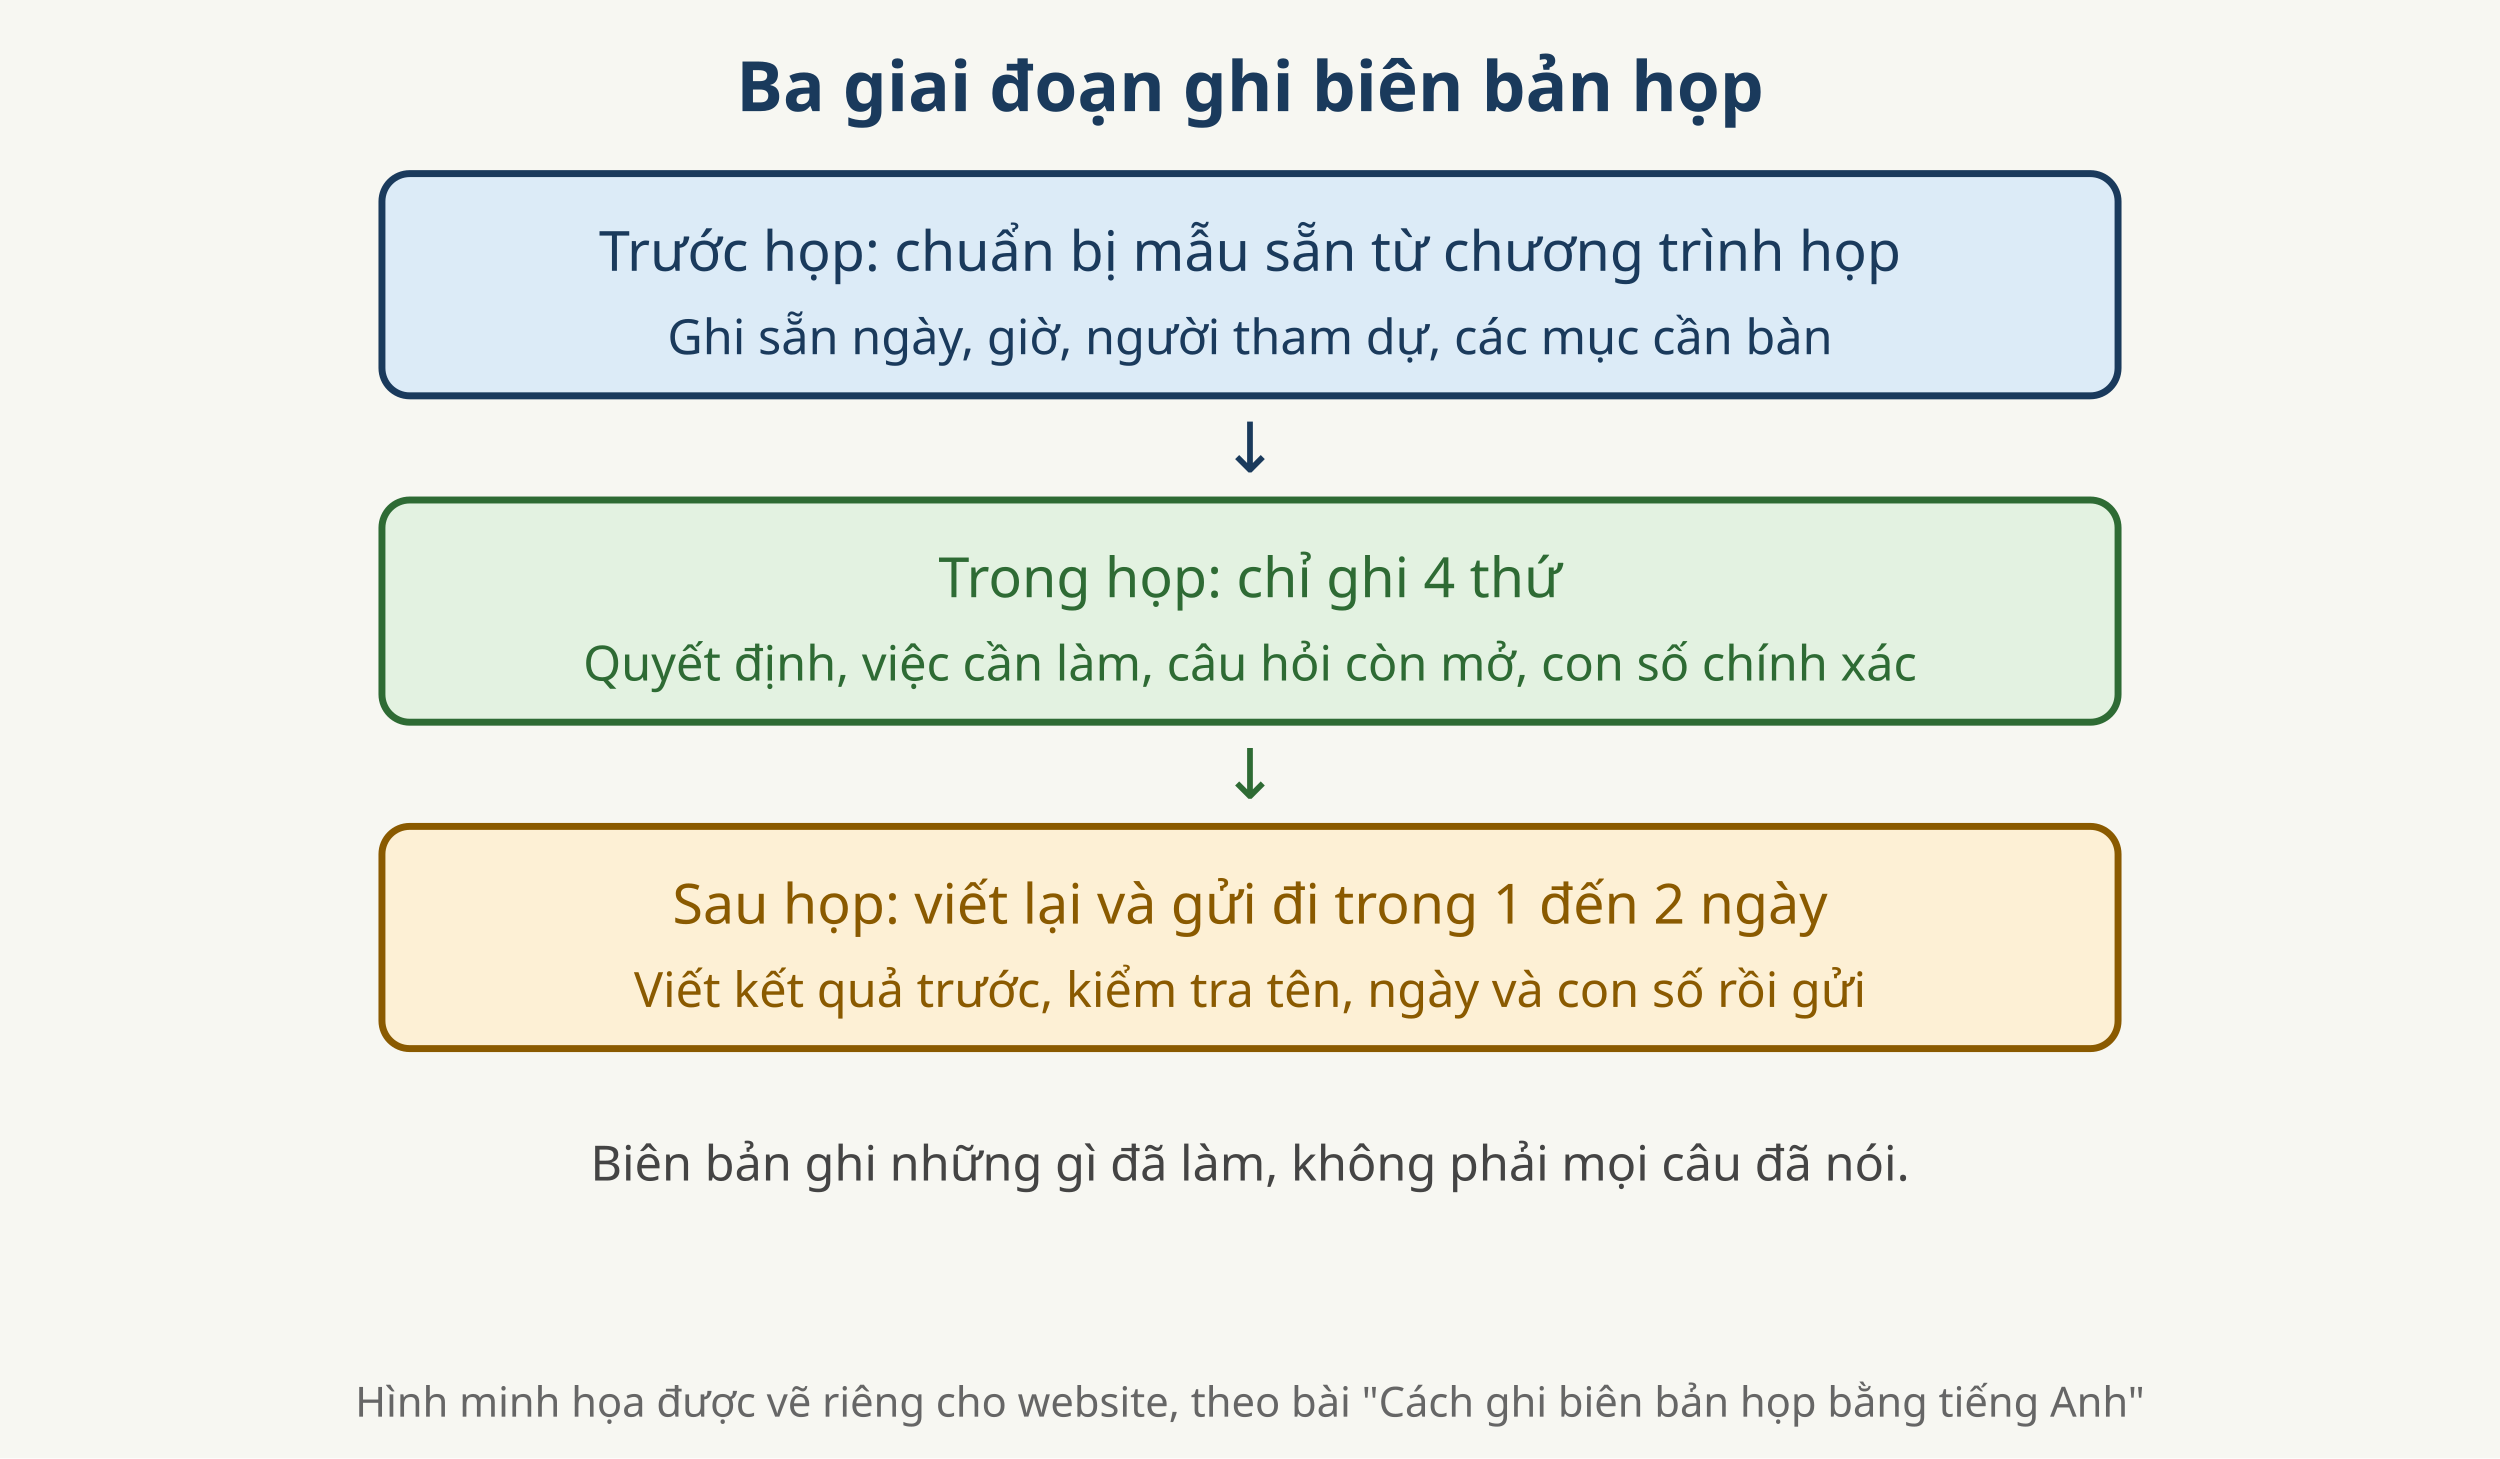
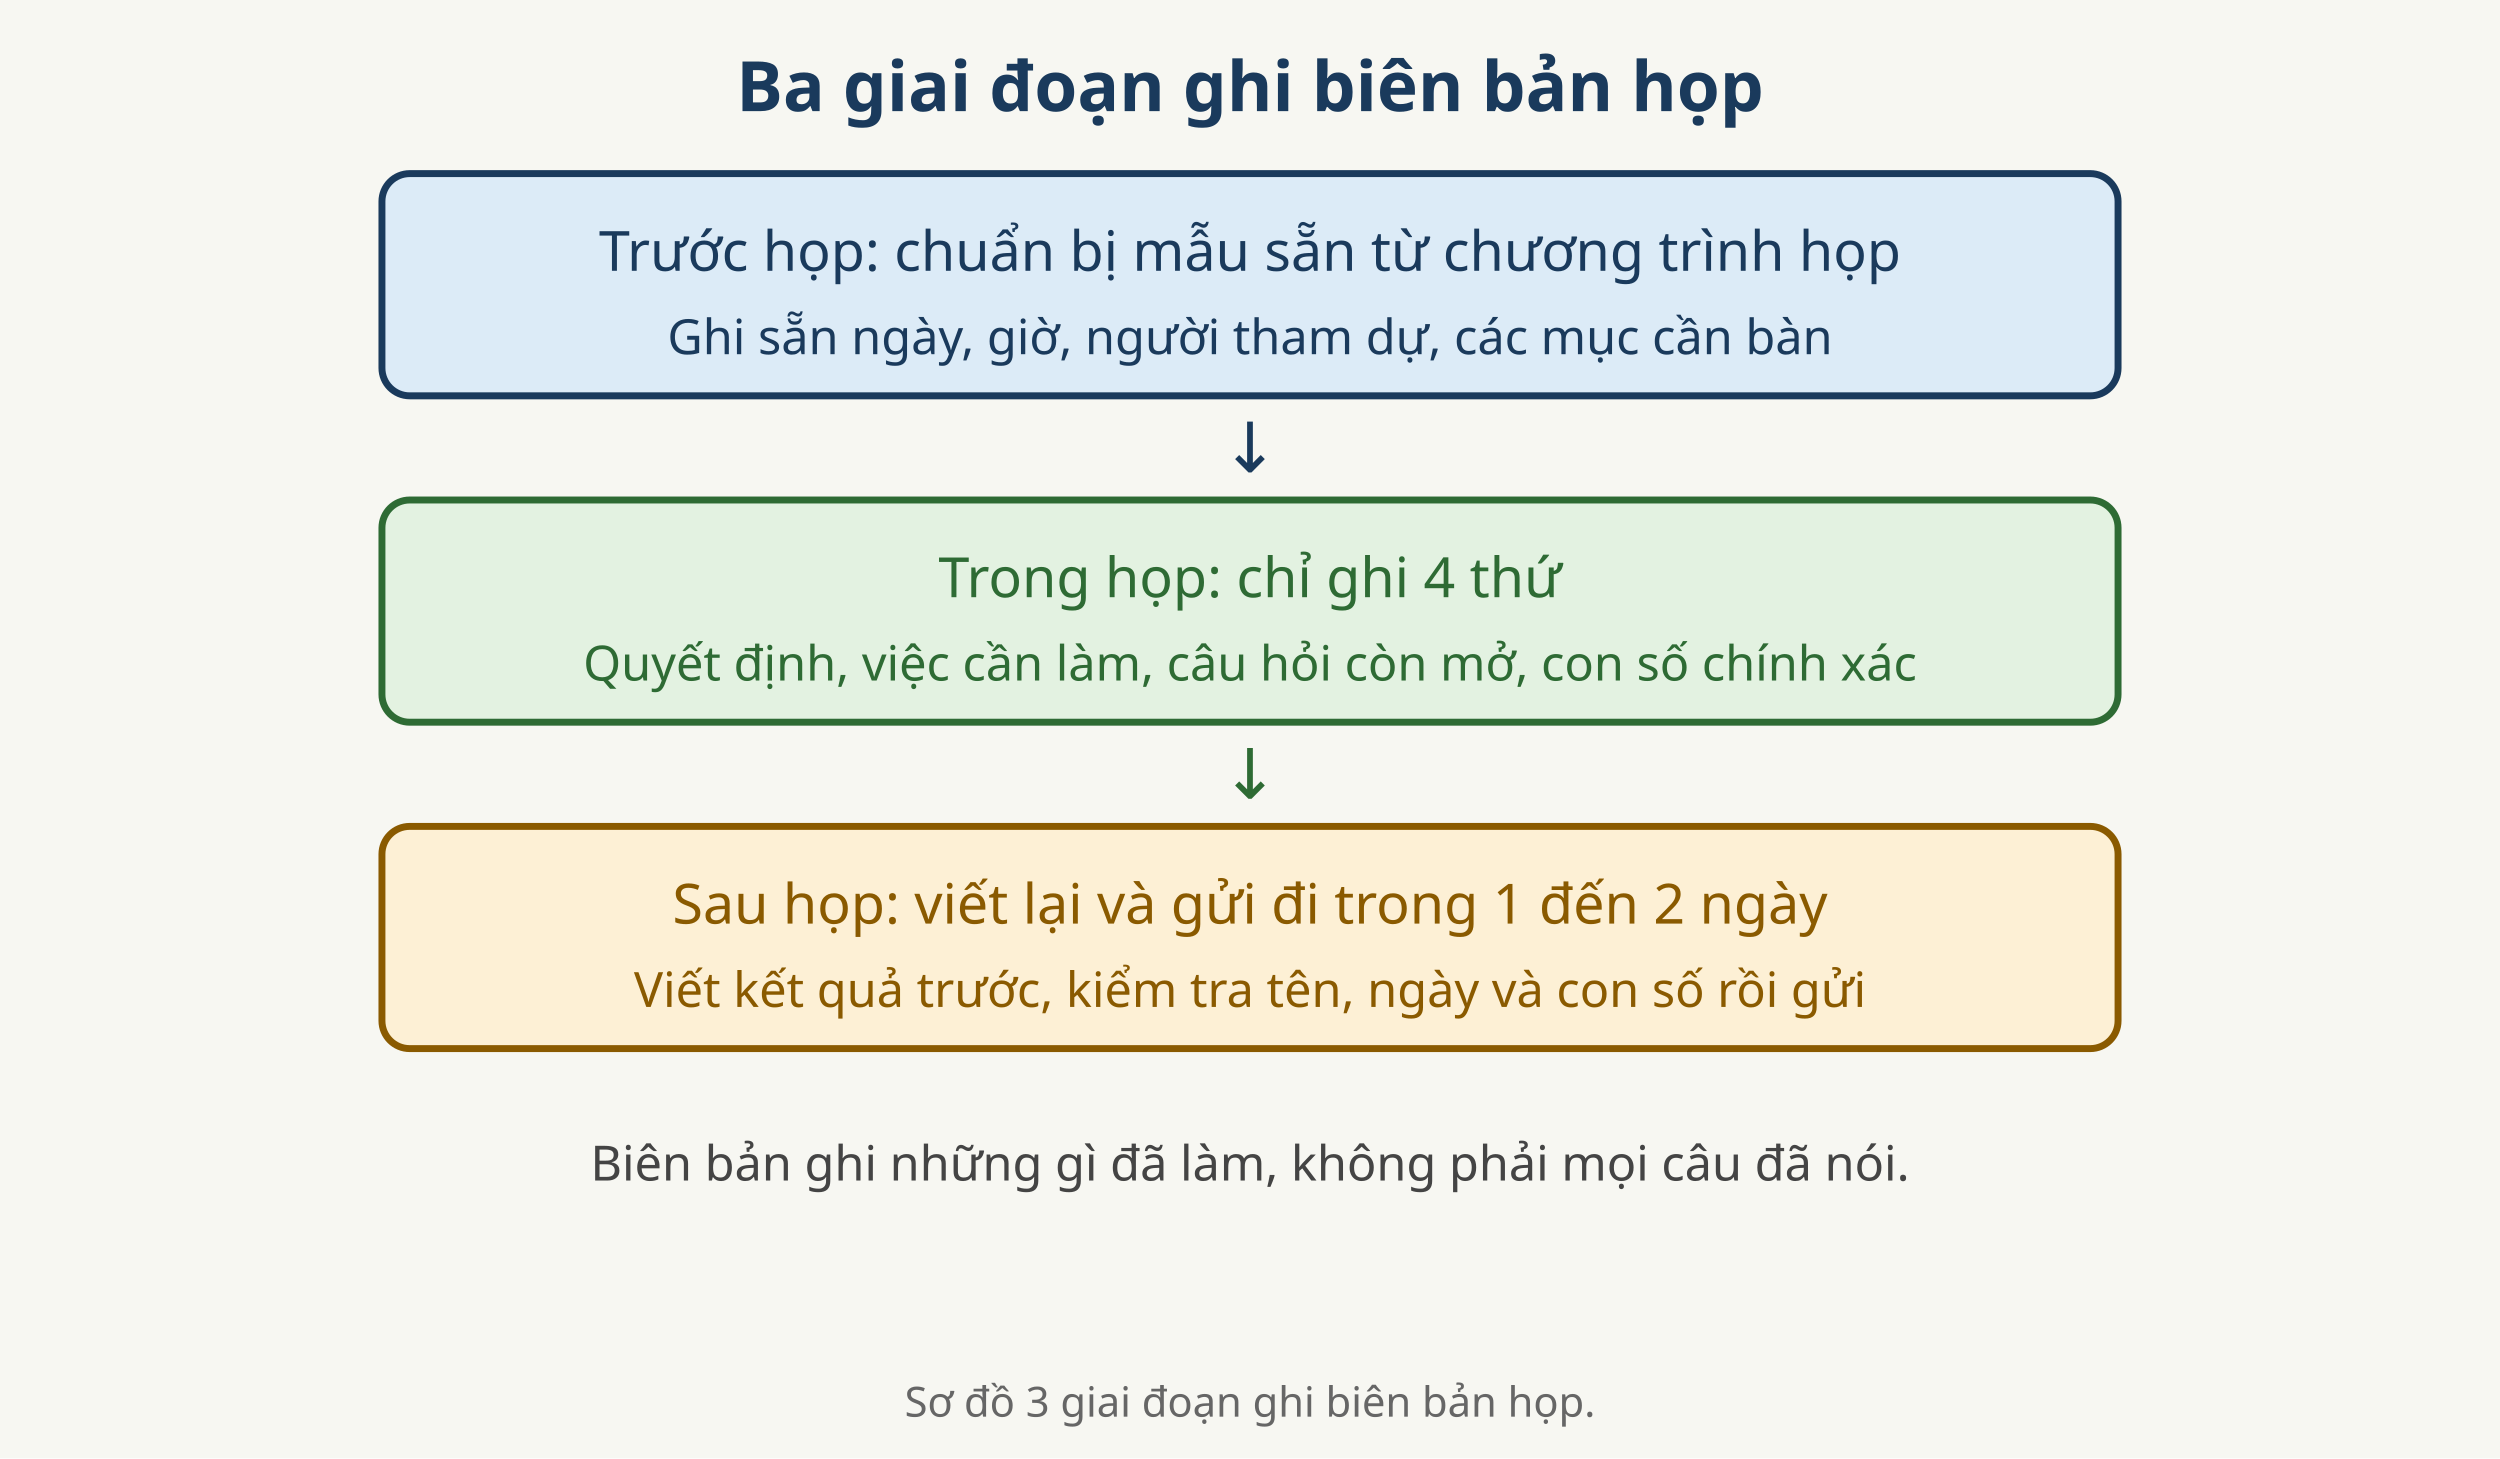
<svg xmlns="http://www.w3.org/2000/svg" width="720" height="420" viewBox="0 0 720 420" role="img" aria-labelledby="title desc">
  <rect width="720" height="420" fill="#f7f7f2" />
  <text x="360" y="32" text-anchor="middle" font-family="sans-serif" font-size="20" font-weight="bold" fill="#1a3a5c">Ba giai đoạn ghi biên bản họp</text>
  <g font-family="sans-serif">
    <rect x="110" y="50" width="500" height="64" rx="8" fill="#dcebf7" stroke="#1a3a5c" stroke-width="2" />
    <text x="360" y="78" text-anchor="middle" font-size="16" fill="#1a3a5c">Trước họp: chuẩn bị mẫu sẵn từ chương trình họp</text>
    <text x="360" y="102" text-anchor="middle" font-size="14" fill="#1a3a5c">Ghi sẵn ngày, giờ, người tham dự, các mục cần bàn</text>
    <text x="360" y="136" text-anchor="middle" font-size="20" fill="#1a3a5c">↓</text>
    <rect x="110" y="144" width="500" height="64" rx="8" fill="#e3f2e1" stroke="#2e6b34" stroke-width="2" />
    <text x="360" y="172" text-anchor="middle" font-size="16" fill="#2e6b34">Trong họp: chỉ ghi 4 thứ</text>
    <text x="360" y="196" text-anchor="middle" font-size="14" fill="#2e6b34">Quyết định, việc cần làm, câu hỏi còn mở, con số chính xác</text>
    <text x="360" y="230" text-anchor="middle" font-size="20" fill="#2e6b34">↓</text>
    <rect x="110" y="238" width="500" height="64" rx="8" fill="#fdf0d5" stroke="#8a5a00" stroke-width="2" />
    <text x="360" y="266" text-anchor="middle" font-size="16" fill="#8a5a00">Sau họp: viết lại và gửi đi trong 1 đến 2 ngày</text>
    <text x="360" y="290" text-anchor="middle" font-size="14" fill="#8a5a00">Viết kết quả trước, kiểm tra tên, ngày và con số rồi gửi</text>
  </g>
  <text x="360" y="340" text-anchor="middle" font-family="sans-serif" font-size="14" fill="#444">Biên bản ghi những gì đã làm, không phải mọi câu đã nói.</text>
-   <text x="360" y="408" text-anchor="middle" font-family="sans-serif" font-size="12" fill="#666">Hình minh họa được vẽ riêng cho website, theo bài "Cách ghi biên bản họp bằng tiếng Anh"</text>
+   <text x="360" y="408" text-anchor="middle" font-family="sans-serif" font-size="12" fill="#666">Sơ đồ 3 giai đoạn ghi biên bản họp.</text>
</svg>
